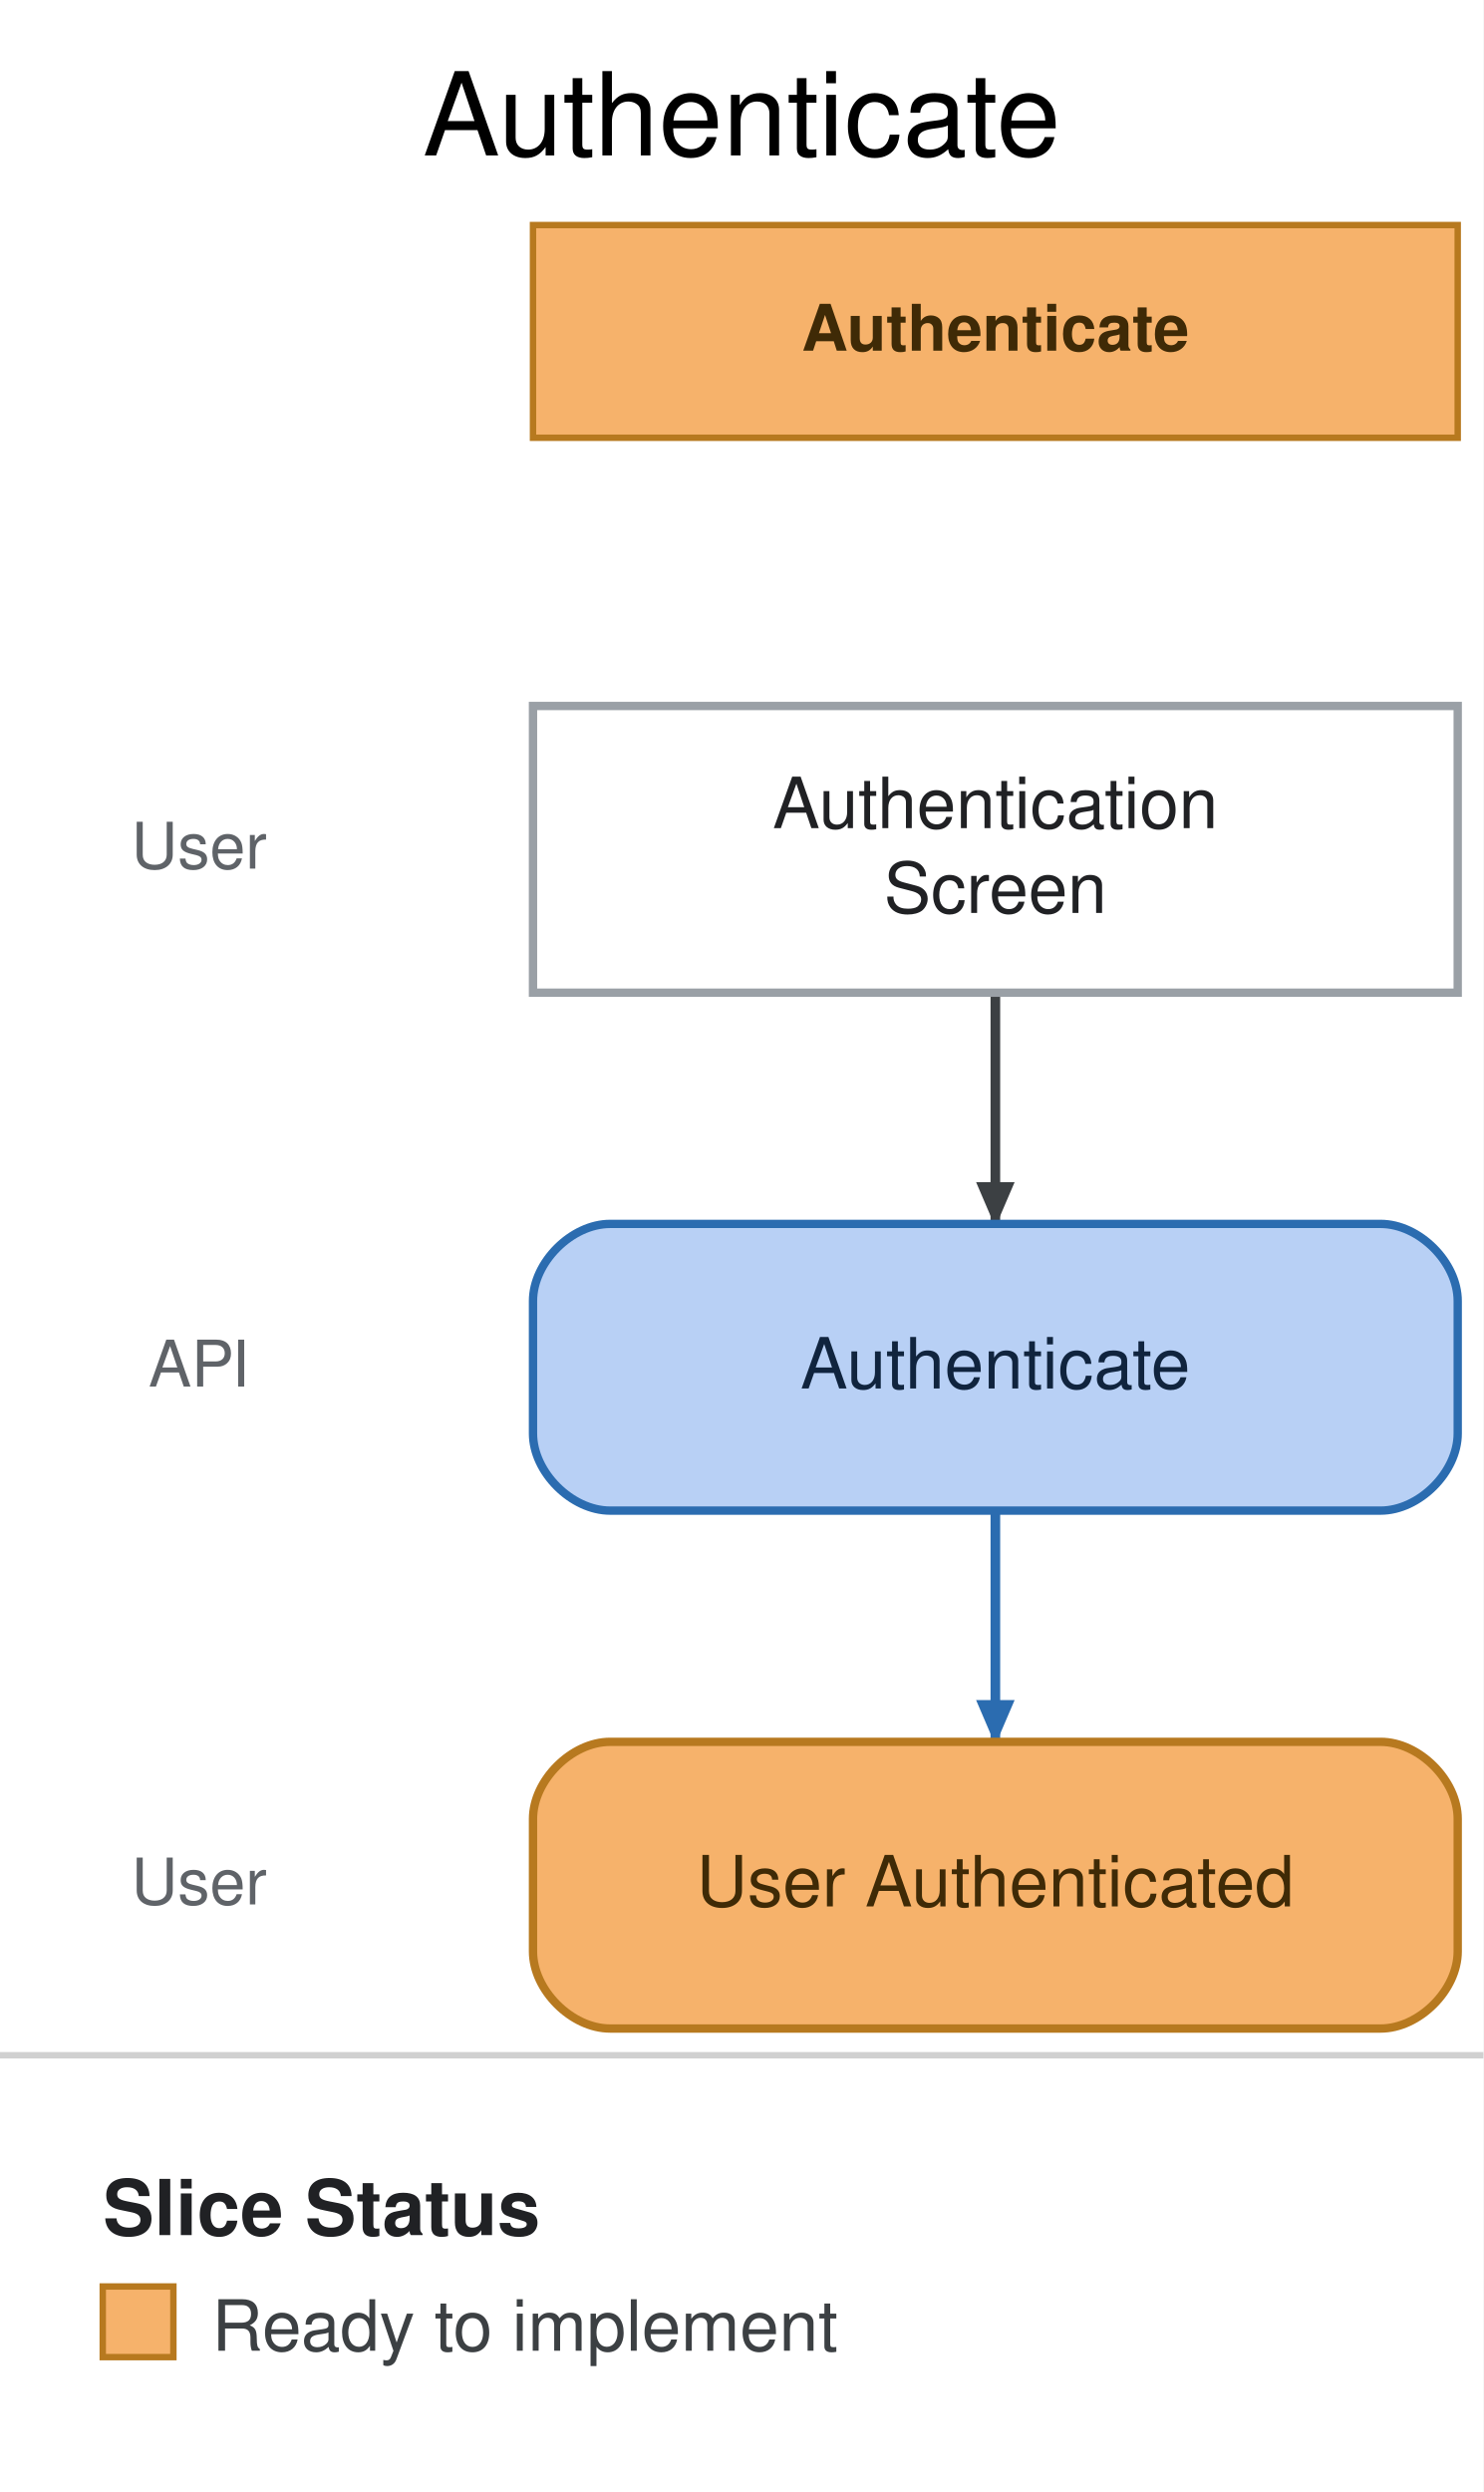
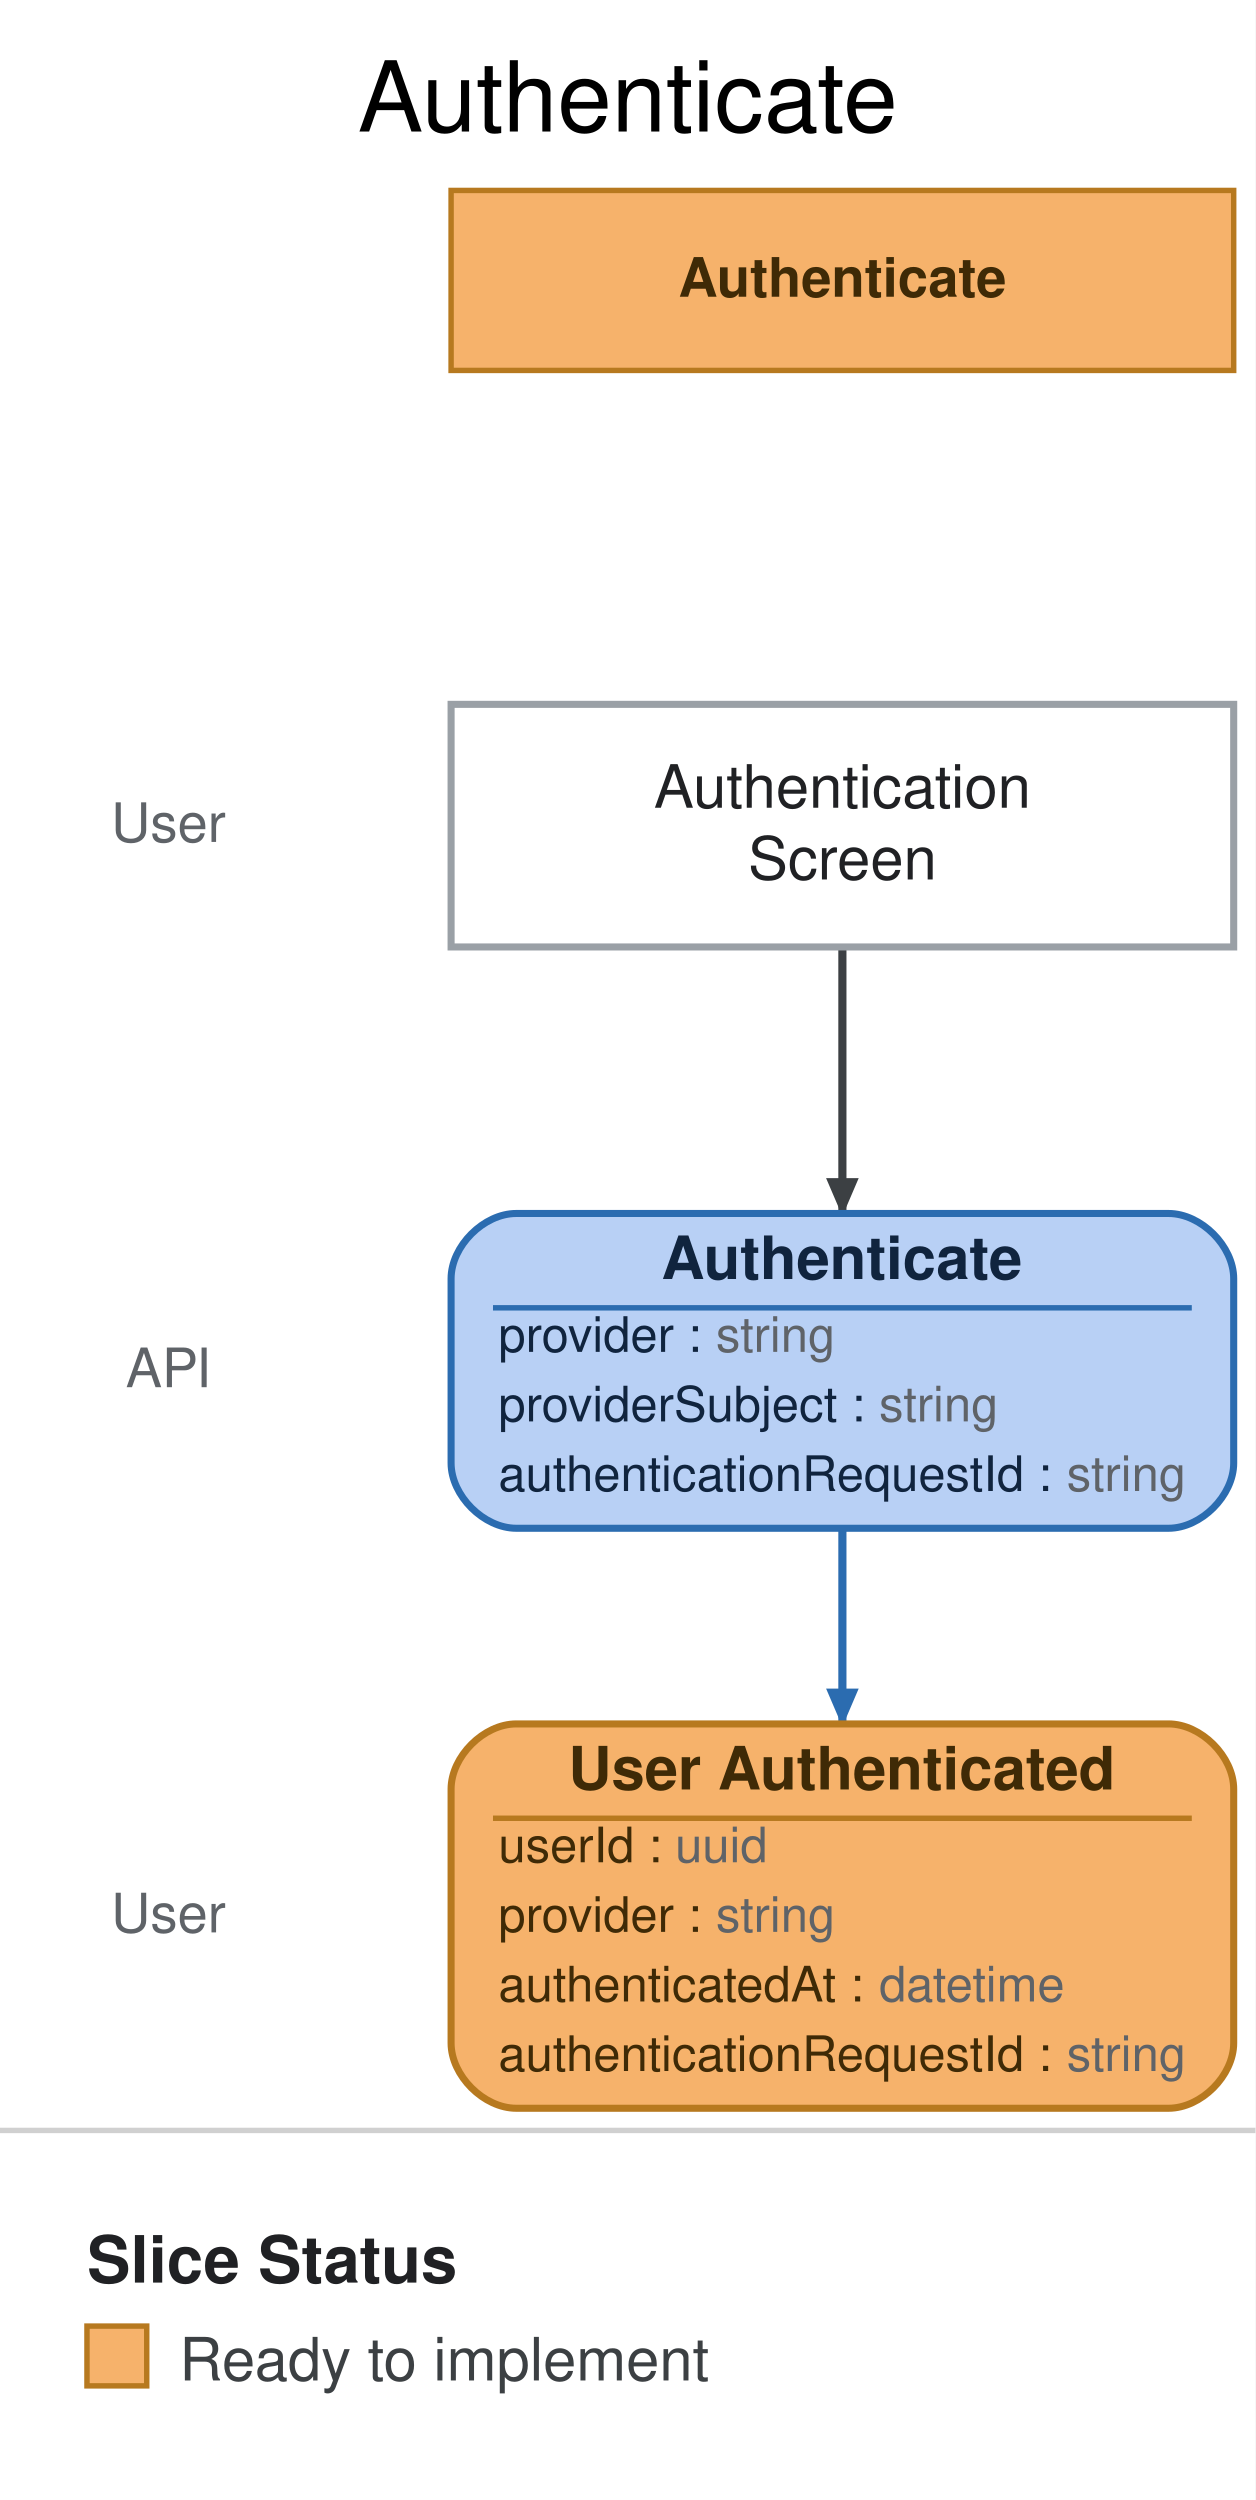
- <svg xmlns="http://www.w3.org/2000/svg" width="231pt" height="388pt" viewBox="0.00 0.00 231.00 388">
+ <svg xmlns="http://www.w3.org/2000/svg" width="231pt" height="460pt" viewBox="0.00 0.00 231.00 460">
  <defs>
    <marker id="em-arrow-3C4043" markerWidth="9" markerHeight="9" refX="6.5" refY="3" orient="auto" markerUnits="userSpaceOnUse">
      <path d="M0,0 L7,3 L0,6 Z" fill="#3C4043" />
    </marker>
    <marker id="em-arrow-2B6CB0" markerWidth="9" markerHeight="9" refX="6.5" refY="3" orient="auto" markerUnits="userSpaceOnUse">
      <path d="M0,0 L7,3 L0,6 Z" fill="#2B6CB0" />
    </marker>
  </defs>
  <style>.em-slice-dim{opacity:.15;transition:opacity .15s ease}</style>
-   <g id="graph0" class="graph" transform="scale(1 1) rotate(0) translate(4 315.84)">
-     <polygon fill="white" stroke="none" points="-4,4 -4,-315.84 227,-315.84 227,4 -4,4" />
-     <text xml:space="preserve" text-anchor="middle" x="111.5" y="-291.64" font-family="Helvetica,sans-Serif" font-size="18.00">Authenticate</text>
+   <g id="graph0" class="graph" transform="scale(1 1) rotate(0) translate(4 387.92)">
+     <polygon fill="white" stroke="none" points="-4,4 -4,-387.92 227,-387.92 227,4 -4,4" />
+     <text xml:space="preserve" text-anchor="middle" x="111.5" y="-363.72" font-family="Helvetica,sans-Serif" font-size="18.00">Authenticate</text>
    <g class="em-edges">
-       <path fill="none" stroke="#3C4043" stroke-width="1.5" d="M151,-161.28 L151,-125.28" marker-end="url(#em-arrow-3C4043)" />
-       <path fill="none" stroke="#2B6CB0" stroke-width="1.5" d="M151,-80.64 L151,-44.64" marker-end="url(#em-arrow-2B6CB0)" />
+       <path fill="none" stroke="#3C4043" stroke-width="1.5" d="M151,-213.68 L151,-164.64" marker-end="url(#em-arrow-3C4043)" />
+       <path fill="none" stroke="#2B6CB0" stroke-width="1.5" d="M151,-106.72 L151,-70.72" marker-end="url(#em-arrow-2B6CB0)" />
    </g>
    <g id="node1" class="node">
</g>
    <g id="node2" class="node">
-       <text xml:space="preserve" text-anchor="middle" x="27" y="-180.6" font-family="Helvetica,sans-Serif" font-size="10.00" fill="#5f6368">User</text>
+       <text xml:space="preserve" text-anchor="middle" x="27" y="-233" font-family="Helvetica,sans-Serif" font-size="10.00" fill="#5f6368">User</text>
    </g>
    <g id="node5" class="node">
-       <polygon fill="#F6B26B" stroke="#B7791F" points="223,-280.8 79,-280.8 79,-247.68 223,-247.68 223,-280.8" />
-       <text xml:space="preserve" text-anchor="middle" x="151" y="-261.24" font-family="Helvetica,sans-Serif" font-weight="bold" font-size="10.00" fill="#3F2A06">Authenticate</text>
+       <polygon fill="#F6B26B" stroke="#B7791F" points="223,-352.88 79,-352.88 79,-319.76 223,-319.76 223,-352.88" />
+       <text xml:space="preserve" text-anchor="middle" x="151" y="-333.32" font-family="Helvetica,sans-Serif" font-weight="bold" font-size="10.00" fill="#3F2A06">Authenticate</text>
    </g>
    <g id="node3" class="node">
-       <text xml:space="preserve" text-anchor="middle" x="27" y="-99.96" font-family="Helvetica,sans-Serif" font-size="10.00" fill="#5f6368">API</text>
+       <text xml:space="preserve" text-anchor="middle" x="27" y="-132.68" font-family="Helvetica,sans-Serif" font-size="10.00" fill="#5f6368">API</text>
    </g>
    <g data-slice="0" id="node6" class="node">
-       <polygon fill="#ffffff" stroke="#9aa0a6" stroke-width="1.3" points="223,-205.92 79,-205.92 79,-161.28 223,-161.28 223,-205.92" />
-       <text xml:space="preserve" text-anchor="middle" x="151" y="-186.9" font-family="Helvetica,sans-Serif" font-size="11.00" fill="#202124">Authentication</text>
-       <text xml:space="preserve" text-anchor="middle" x="151" y="-173.7" font-family="Helvetica,sans-Serif" font-size="11.00" fill="#202124">Screen</text>
+       <polygon fill="#ffffff" stroke="#9aa0a6" stroke-width="1.3" points="223,-258.32 79,-258.32 79,-213.68 223,-213.68 223,-258.32" />
+       <text xml:space="preserve" text-anchor="middle" x="151" y="-239.3" font-family="Helvetica,sans-Serif" font-size="11.00" fill="#202124">Authentication</text>
+       <text xml:space="preserve" text-anchor="middle" x="151" y="-226.1" font-family="Helvetica,sans-Serif" font-size="11.00" fill="#202124">Screen</text>
    </g>
    <g id="node4" class="node">
-       <text xml:space="preserve" text-anchor="middle" x="27" y="-19.32" font-family="Helvetica,sans-Serif" font-size="10.00" fill="#5f6368">User</text>
+       <text xml:space="preserve" text-anchor="middle" x="27" y="-32.36" font-family="Helvetica,sans-Serif" font-size="10.00" fill="#5f6368">User</text>
    </g>
    <g data-slice="0" id="node7" class="node">
-       <path fill="#b8d0f5" stroke="#2b6cb0" stroke-width="1.3" d="M211,-125.28C211,-125.28 91,-125.28 91,-125.28 85,-125.28 79,-119.28 79,-113.28 79,-113.28 79,-92.64 79,-92.64 79,-86.64 85,-80.64 91,-80.64 91,-80.64 211,-80.64 211,-80.64 217,-80.64 223,-86.64 223,-92.64 223,-92.64 223,-113.28 223,-113.28 223,-119.28 217,-125.28 211,-125.28" />
-       <text xml:space="preserve" text-anchor="middle" x="151" y="-99.66" font-family="Helvetica,sans-Serif" font-size="11.00" fill="#10243e">Authenticate</text>
+       <path fill="#b8d0f5" stroke="#2b6cb0" stroke-width="1.3" d="M211,-164.64C211,-164.64 91,-164.64 91,-164.64 85,-164.64 79,-158.64 79,-152.64 79,-152.64 79,-118.72 79,-118.72 79,-112.72 85,-106.72 91,-106.72 91,-106.72 211,-106.72 211,-106.72 217,-106.72 223,-112.72 223,-118.72 223,-118.72 223,-152.64 223,-152.64 223,-158.64 217,-164.64 211,-164.64" />
+       <polygon fill="#2b6cb0" stroke="#2b6cb0" points="86.71,-147.28 86.71,-147.28 215.29,-147.28 215.29,-147.28 86.71,-147.28" />
+       <text xml:space="preserve" text-anchor="start" x="117.69" y="-152.58" font-family="Helvetica,sans-Serif" font-weight="bold" font-size="11.00" fill="#10243e">Authenticate</text>
+       <text xml:space="preserve" text-anchor="start" x="87.71" y="-139.18" font-family="Helvetica,sans-Serif" font-size="9.00" fill="#10243e">provider : </text>
+       <text xml:space="preserve" text-anchor="start" x="127.73" y="-139.18" font-family="Helvetica,sans-Serif" font-size="9.00" fill="#5f6368">string</text>
+       <text xml:space="preserve" text-anchor="start" x="87.71" y="-126.38" font-family="Helvetica,sans-Serif" font-size="9.00" fill="#10243e">providerSubject : </text>
+       <text xml:space="preserve" text-anchor="start" x="157.75" y="-126.38" font-family="Helvetica,sans-Serif" font-size="9.00" fill="#5f6368">string</text>
+       <text xml:space="preserve" text-anchor="start" x="87.71" y="-113.58" font-family="Helvetica,sans-Serif" font-size="9.00" fill="#10243e">authenticationRequestId : </text>
+       <text xml:space="preserve" text-anchor="start" x="192.28" y="-113.58" font-family="Helvetica,sans-Serif" font-size="9.00" fill="#5f6368">string</text>
    </g>
    <g data-slice="0" id="node8" class="node">
-       <path fill="#f6b26b" stroke="#b7791f" stroke-width="1.3" d="M211,-44.64C211,-44.64 91,-44.64 91,-44.64 85,-44.64 79,-38.64 79,-32.64 79,-32.64 79,-12 79,-12 79,-6 85,0 91,0 91,0 211,0 211,0 217,0 223,-6 223,-12 223,-12 223,-32.64 223,-32.64 223,-38.64 217,-44.64 211,-44.64" />
-       <text xml:space="preserve" text-anchor="middle" x="151" y="-19.02" font-family="Helvetica,sans-Serif" font-size="11.00" fill="#3f2a06">User Authenticated</text>
+       <path fill="#f6b26b" stroke="#b7791f" stroke-width="1.3" d="M211,-70.72C211,-70.72 91,-70.72 91,-70.72 85,-70.72 79,-64.72 79,-58.72 79,-58.72 79,-12 79,-12 79,-6 85,0 91,0 91,0 211,0 211,0 217,0 223,-6 223,-12 223,-12 223,-58.72 223,-58.72 223,-64.72 217,-70.72 211,-70.72" />
+       <polygon fill="#b7791f" stroke="#b7791f" points="86.71,-53.36 86.71,-53.36 215.29,-53.36 215.29,-53.36 86.71,-53.36" />
+       <text xml:space="preserve" text-anchor="start" x="100.57" y="-58.66" font-family="Helvetica,sans-Serif" font-weight="bold" font-size="11.00" fill="#3f2a06">User Authenticated</text>
+       <text xml:space="preserve" text-anchor="start" x="87.71" y="-45.26" font-family="Helvetica,sans-Serif" font-size="9.00" fill="#3f2a06">userId : </text>
+       <text xml:space="preserve" text-anchor="start" x="120.23" y="-45.26" font-family="Helvetica,sans-Serif" font-size="9.00" fill="#5f6368">uuid</text>
+       <text xml:space="preserve" text-anchor="start" x="87.71" y="-32.46" font-family="Helvetica,sans-Serif" font-size="9.00" fill="#3f2a06">provider : </text>
+       <text xml:space="preserve" text-anchor="start" x="127.73" y="-32.46" font-family="Helvetica,sans-Serif" font-size="9.00" fill="#5f6368">string</text>
+       <text xml:space="preserve" text-anchor="start" x="87.71" y="-19.66" font-family="Helvetica,sans-Serif" font-size="9.00" fill="#3f2a06">authenticatedAt : </text>
+       <text xml:space="preserve" text-anchor="start" x="157.76" y="-19.66" font-family="Helvetica,sans-Serif" font-size="9.00" fill="#5f6368">datetime</text>
+       <text xml:space="preserve" text-anchor="start" x="87.71" y="-6.86" font-family="Helvetica,sans-Serif" font-size="9.00" fill="#3f2a06">authenticationRequestId : </text>
+       <text xml:space="preserve" text-anchor="start" x="192.28" y="-6.86" font-family="Helvetica,sans-Serif" font-size="9.00" fill="#5f6368">string</text>
    </g>
    <g class="em-notes" />
    <g class="em-issues" />
    <g class="em-divergences" />
    <g class="em-loops-to" />
  </g>
  <g class="em-status-legend">
-     <rect x="0" y="320" width="231" height="68" fill="#FFFFFF" />
-     <line x1="0" y1="320" x2="231" y2="320" stroke="#D0D0D0" stroke-width="1" />
-     <text x="16" y="348" font-family="Helvetica" font-weight="bold" font-size="12" fill="#202124">Slice Status</text>
-     <rect x="16" y="356" width="11" height="11" fill="#F6B26B" stroke="#B7791F" />
-     <text x="33" y="366" font-family="Helvetica" font-size="11" fill="#3C4043">Ready to implement</text>
+     <rect x="0" y="392" width="231" height="68" fill="#FFFFFF" />
+     <line x1="0" y1="392" x2="231" y2="392" stroke="#D0D0D0" stroke-width="1" />
+     <text x="16" y="420" font-family="Helvetica" font-weight="bold" font-size="12" fill="#202124">Slice Status</text>
+     <rect x="16" y="428" width="11" height="11" fill="#F6B26B" stroke="#B7791F" />
+     <text x="33" y="438" font-family="Helvetica" font-size="11" fill="#3C4043">Ready to implement</text>
  </g>
</svg>
